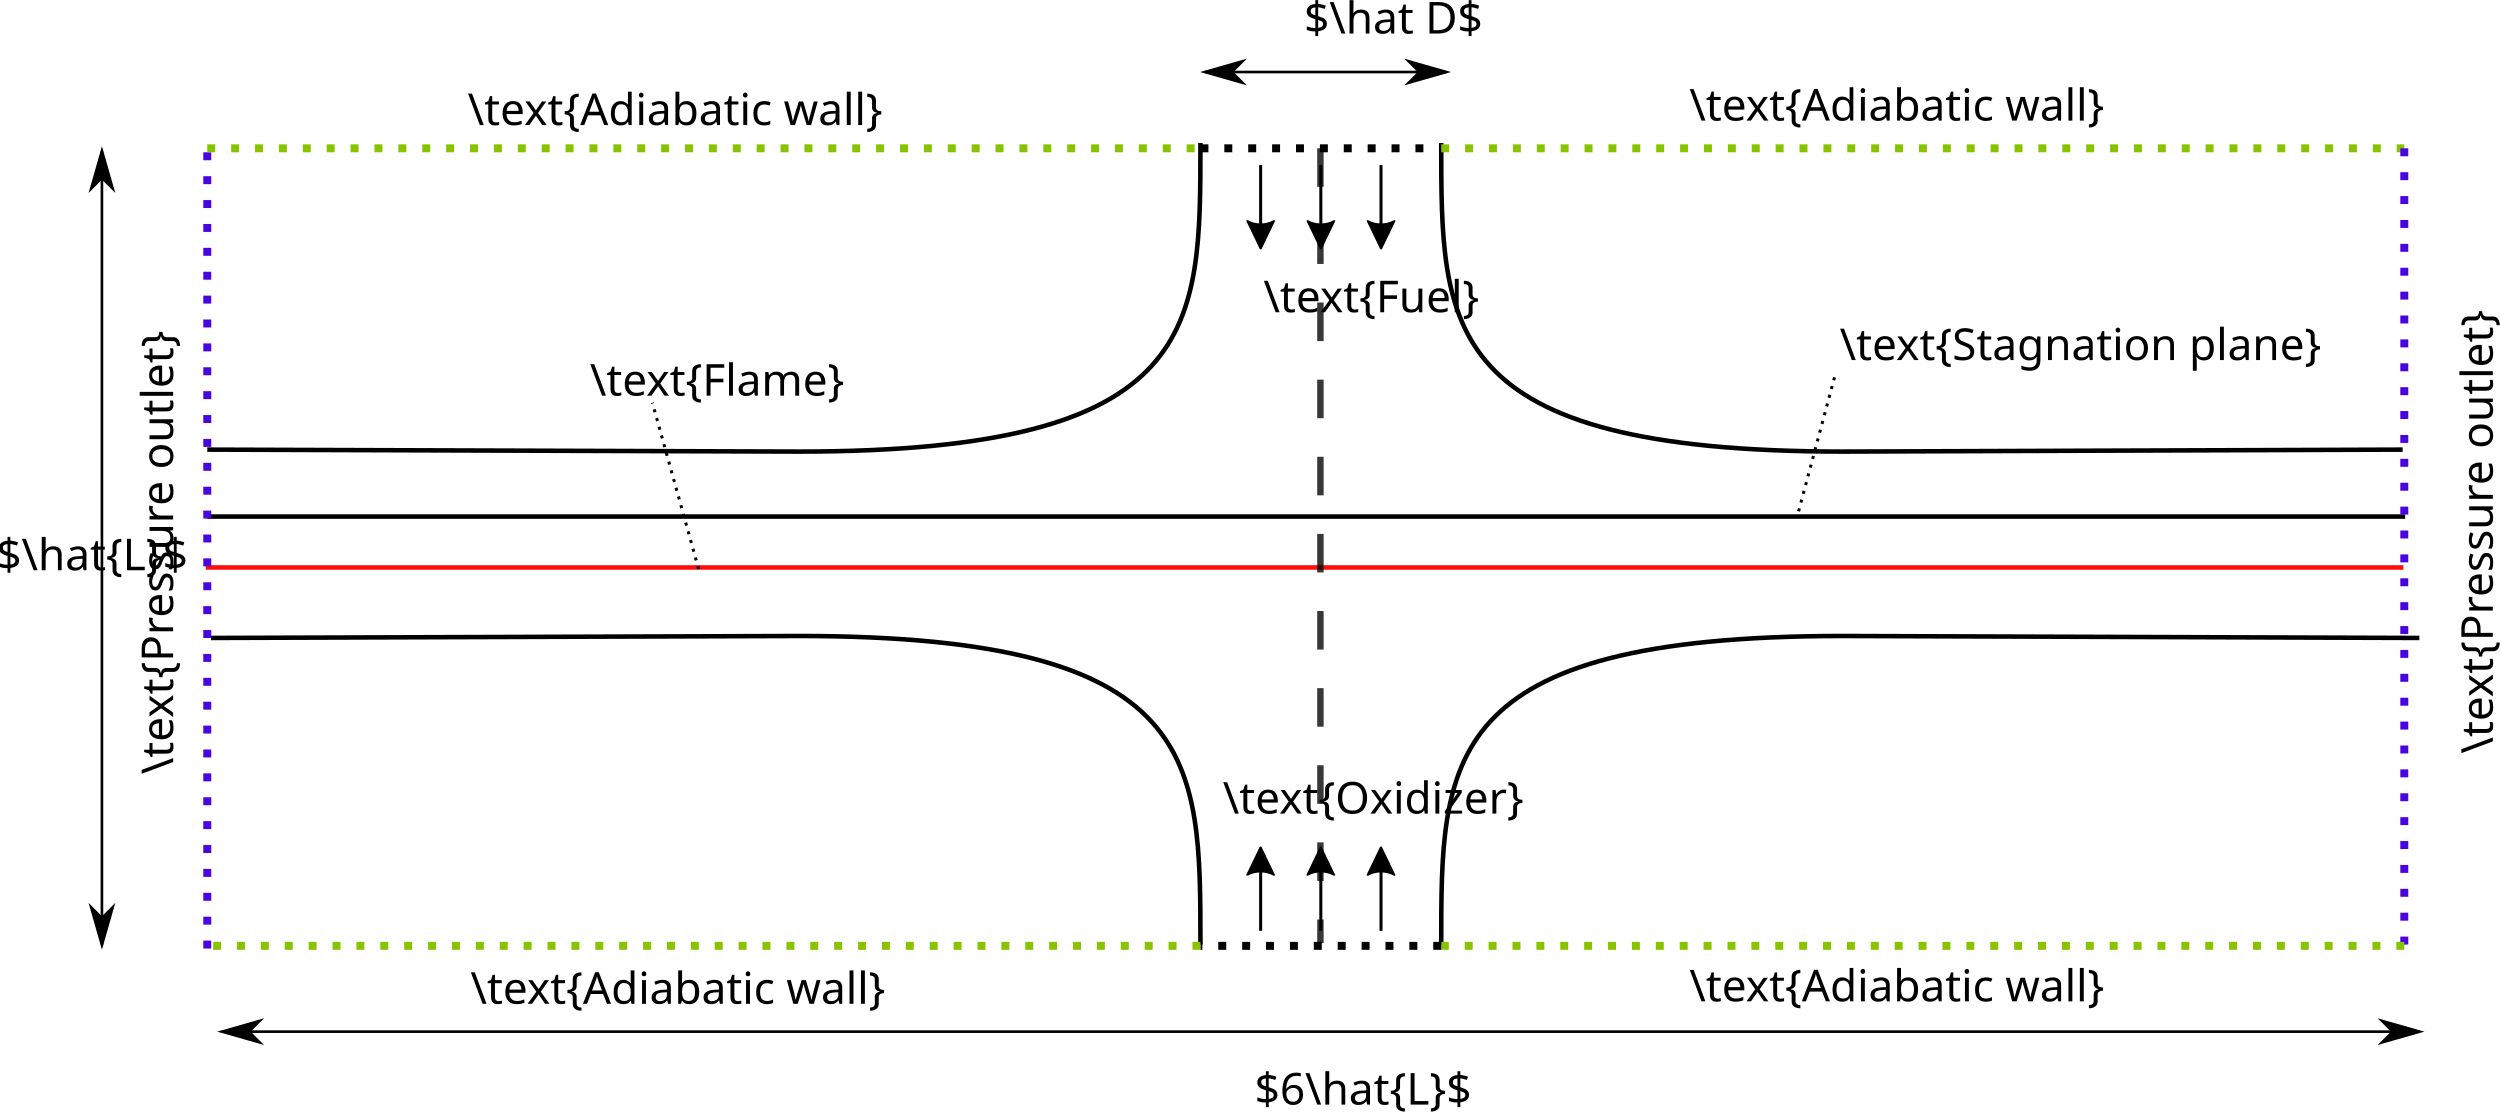
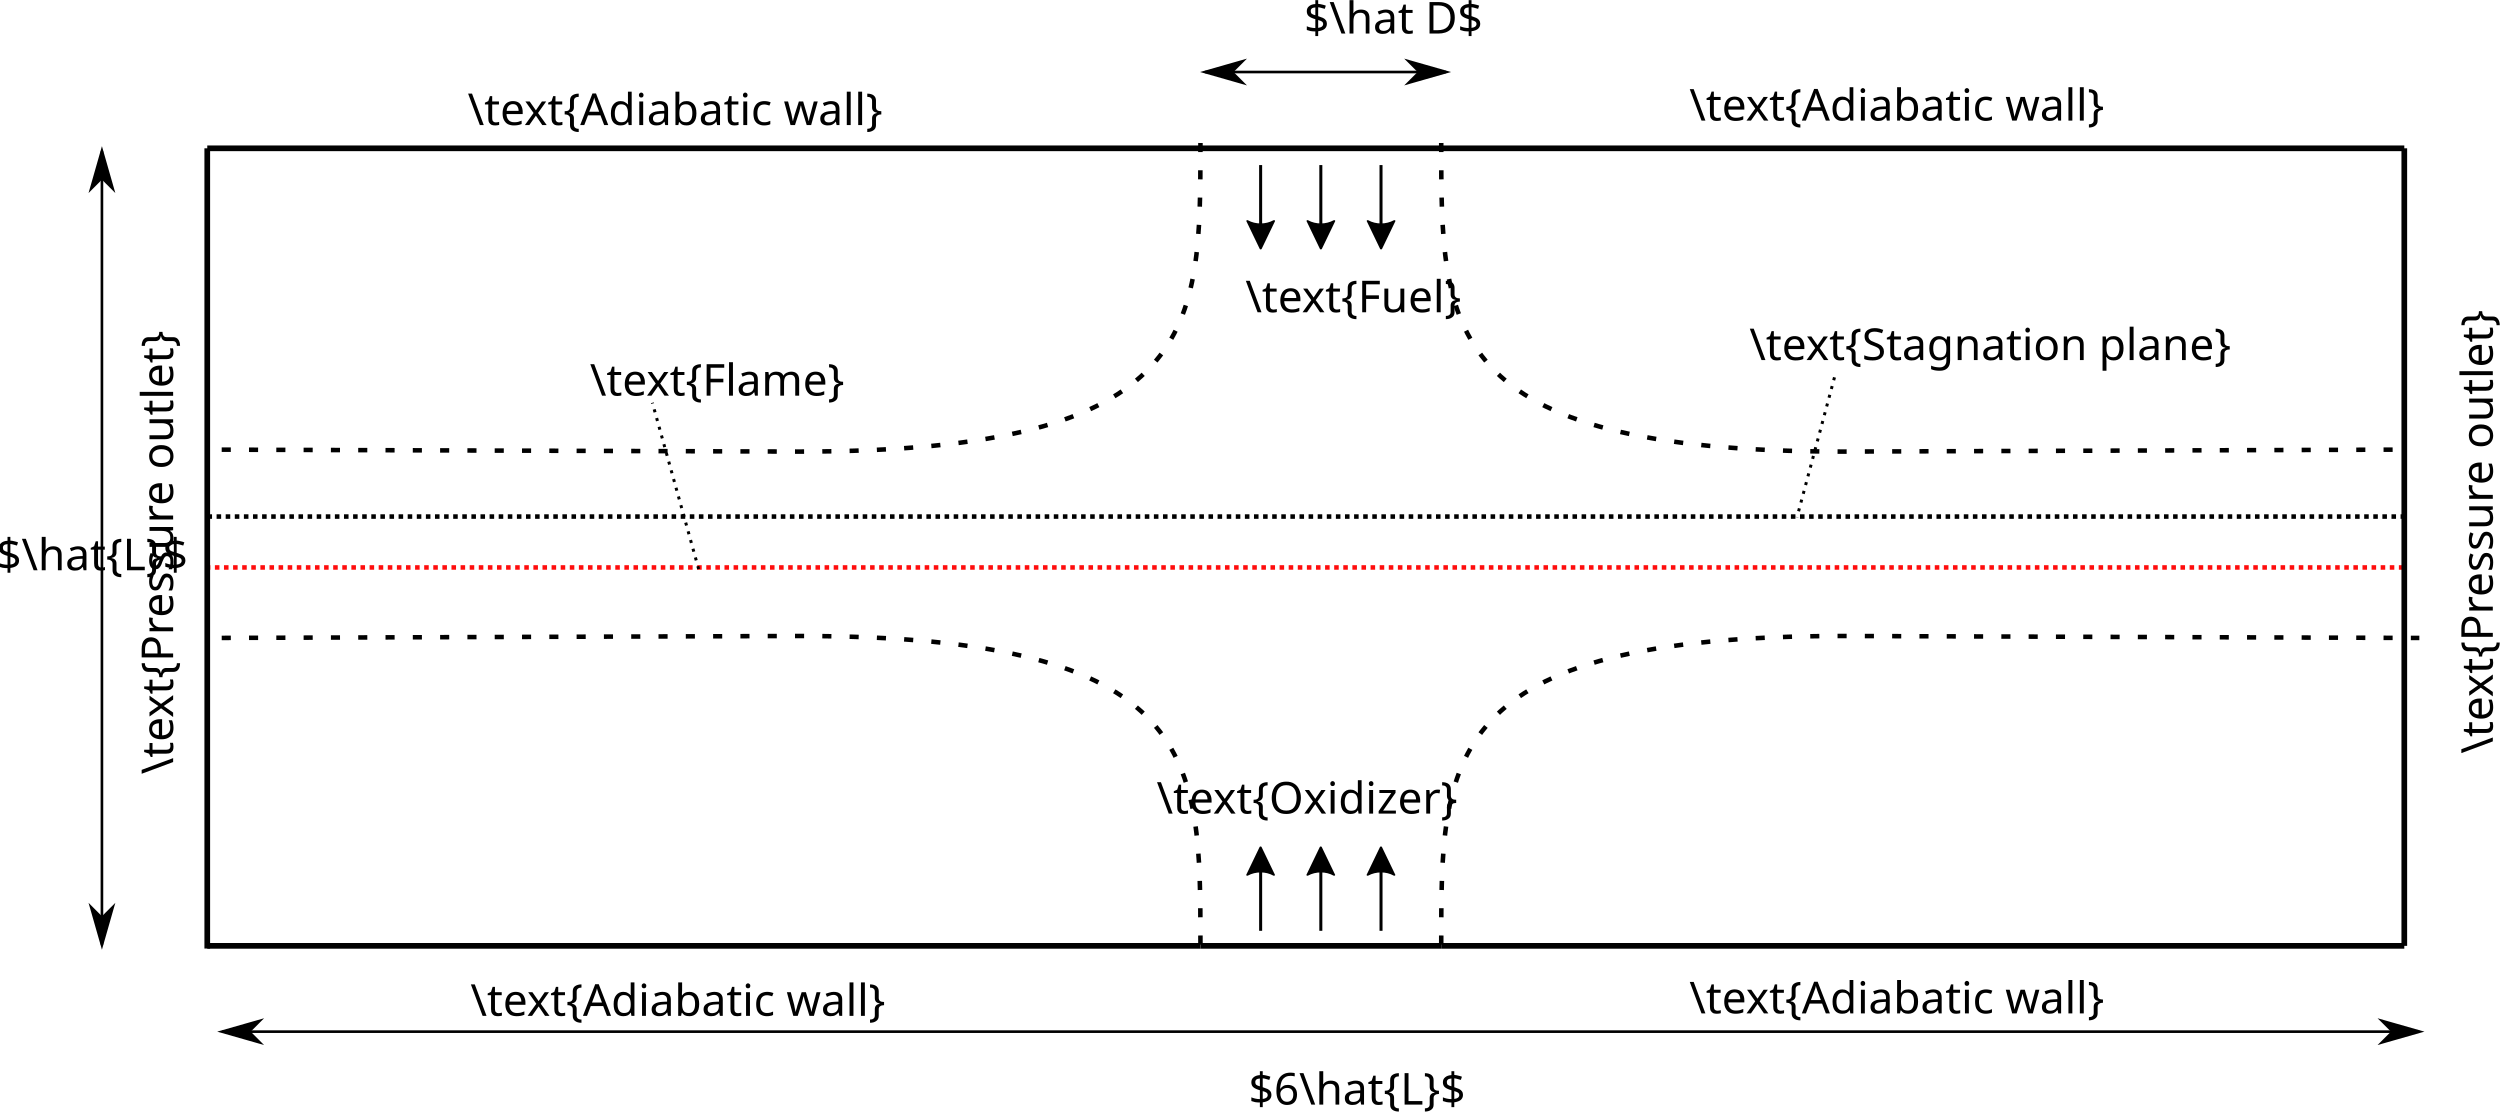
<svg xmlns="http://www.w3.org/2000/svg" width="219.781mm" height="97.681mm" viewBox="0 0 219.781 97.681" version="1.1" id="svg2375">
  <defs id="defs2369">
    <marker orient="auto" refY="0" refX="0" id="marker1834" style="overflow:visible">
      <path id="path1832" style="fill:#000000;fill-opacity:1;fill-rule:evenodd;stroke:#000000;stroke-width:0.625;stroke-linejoin:round;stroke-opacity:1" d="M 8.719,4.034 -2.207,0.016 8.719,-4.002 c -1.745,2.372 -1.735,5.617 -6e-7,8.035 z" transform="matrix(-1.1,0,0,-1.1,-1.1,0)" />
    </marker>
    <marker style="overflow:visible" id="marker1164" refX="0" refY="0" orient="auto">
      <path transform="matrix(-1.1,0,0,-1.1,-1.1,0)" d="M 8.719,4.034 -2.207,0.016 8.719,-4.002 c -1.745,2.372 -1.735,5.617 -6e-7,8.035 z" style="fill:#000000;fill-opacity:1;fill-rule:evenodd;stroke:#000000;stroke-width:0.625;stroke-linejoin:round;stroke-opacity:1" id="path1162" />
    </marker>
    <marker style="overflow:visible" id="marker9448" refX="0" refY="0" orient="auto">
      <path transform="matrix(-0.8,0,0,-0.8,-10,0)" style="fill:#000000;fill-opacity:1;fill-rule:evenodd;stroke:#000000;stroke-width:1pt;stroke-opacity:1" d="M 0,0 5,-5 -12.5,0 5,5 Z" id="path9446" />
    </marker>
    <marker orient="auto" refY="0" refX="0" id="marker9432" style="overflow:visible">
      <path id="path9430" d="M 0,0 5,-5 -12.5,0 5,5 Z" style="fill:#000000;fill-opacity:1;fill-rule:evenodd;stroke:#000000;stroke-width:1pt;stroke-opacity:1" transform="matrix(0.8,0,0,0.8,10,0)" />
    </marker>
    <marker orient="auto" refY="0" refX="0" id="marker9310" style="overflow:visible">
      <path id="path9308" d="M 0,0 5,-5 -12.5,0 5,5 Z" style="fill:#000000;fill-opacity:1;fill-rule:evenodd;stroke:#000000;stroke-width:1pt;stroke-opacity:1" transform="matrix(-0.8,0,0,-0.8,-10,0)" />
    </marker>
    <marker style="overflow:visible" id="marker9306" refX="0" refY="0" orient="auto">
      <path transform="matrix(0.8,0,0,0.8,10,0)" style="fill:#000000;fill-opacity:1;fill-rule:evenodd;stroke:#000000;stroke-width:1pt;stroke-opacity:1" d="M 0,0 5,-5 -12.5,0 5,5 Z" id="path9304" />
    </marker>
    <marker orient="auto" refY="0" refX="0" id="Arrow1Lstart" style="overflow:visible">
      <path id="path8839" d="M 0,0 5,-5 -12.5,0 5,5 Z" style="fill:#000000;fill-opacity:1;fill-rule:evenodd;stroke:#000000;stroke-width:1pt;stroke-opacity:1" transform="matrix(0.8,0,0,0.8,10,0)" />
    </marker>
    <marker orient="auto" refY="0" refX="0" id="Arrow1Mend" style="overflow:visible">
      <path id="path8848" d="M 0,0 5,-5 -12.5,0 5,5 Z" style="fill:#000000;fill-opacity:1;fill-rule:evenodd;stroke:#000000;stroke-width:1pt;stroke-opacity:1" transform="matrix(-0.4,0,0,-0.4,-4,0)" />
    </marker>
    <marker orient="auto" refY="0" refX="0" id="Arrow1Mstart" style="overflow:visible">
      <path id="path8845" d="M 0,0 5,-5 -12.5,0 5,5 Z" style="fill:#000000;fill-opacity:1;fill-rule:evenodd;stroke:#000000;stroke-width:1pt;stroke-opacity:1" transform="matrix(0.4,0,0,0.4,4,0)" />
    </marker>
    <marker orient="auto" refY="0" refX="0" id="marker7800" style="overflow:visible">
      <path id="path7798" style="fill:#000000;fill-opacity:1;fill-rule:evenodd;stroke:#000000;stroke-width:0.625;stroke-linejoin:round;stroke-opacity:1" d="M 8.719,4.034 -2.207,0.016 8.719,-4.002 c -1.745,2.372 -1.735,5.617 -6e-7,8.035 z" transform="matrix(-1.1,0,0,-1.1,-1.1,0)" />
    </marker>
    <marker orient="auto" refY="0" refX="0" id="marker7412" style="overflow:visible">
      <path id="path7410" style="fill:#000000;fill-opacity:1;fill-rule:evenodd;stroke:#000000;stroke-width:0.625;stroke-linejoin:round;stroke-opacity:1" d="M 8.719,4.034 -2.207,0.016 8.719,-4.002 c -1.745,2.372 -1.735,5.617 -6e-7,8.035 z" transform="matrix(-1.1,0,0,-1.1,-1.1,0)" />
    </marker>
    <marker orient="auto" refY="0" refX="0" id="marker6636" style="overflow:visible">
      <path id="path6634" style="fill:#000000;fill-opacity:1;fill-rule:evenodd;stroke:#000000;stroke-width:0.625;stroke-linejoin:round;stroke-opacity:1" d="M 8.719,4.034 -2.207,0.016 8.719,-4.002 c -1.745,2.372 -1.735,5.617 -6e-7,8.035 z" transform="matrix(-1.1,0,0,-1.1,-1.1,0)" />
    </marker>
    <marker orient="auto" refY="0" refX="0" id="marker4940" style="overflow:visible">
      <path id="path4938" style="fill:#000000;fill-opacity:1;fill-rule:evenodd;stroke:#000000;stroke-width:0.625;stroke-linejoin:round;stroke-opacity:1" d="M 8.719,4.034 -2.207,0.016 8.719,-4.002 c -1.745,2.372 -1.735,5.617 -6e-7,8.035 z" transform="matrix(-1.1,0,0,-1.1,-1.1,0)" />
    </marker>
    <marker style="overflow:visible" id="marker1694" refX="0" refY="0" orient="auto">
      <path transform="matrix(-0.8,0,0,-0.8,-10,0)" style="fill:#000000;fill-opacity:1;fill-rule:evenodd;stroke:#000000;stroke-width:1pt;stroke-opacity:1" d="M 0,0 5,-5 -12.5,0 5,5 Z" id="path1692" />
    </marker>
    <marker style="overflow:visible" id="marker1684" refX="0" refY="0" orient="auto">
      <path transform="matrix(0.8,0,0,0.8,10,0)" style="fill:#000000;fill-opacity:1;fill-rule:evenodd;stroke:#000000;stroke-width:1pt;stroke-opacity:1" d="M 0,0 5,-5 -12.5,0 5,5 Z" id="path1682" />
    </marker>
    <marker style="overflow:visible" id="marker901" refX="0" refY="0" orient="auto">
      <path transform="matrix(-1.1,0,0,-1.1,-1.1,0)" d="M 8.719,4.034 -2.207,0.016 8.719,-4.002 c -1.745,2.372 -1.735,5.617 -6e-7,8.035 z" style="fill:#000000;fill-opacity:1;fill-rule:evenodd;stroke:#000000;stroke-width:0.625;stroke-linejoin:round;stroke-opacity:1" id="path899" />
    </marker>
    <marker style="overflow:visible" id="marker891" refX="0" refY="0" orient="auto">
      <path transform="matrix(-1.1,0,0,-1.1,-1.1,0)" d="M 8.719,4.034 -2.207,0.016 8.719,-4.002 c -1.745,2.372 -1.735,5.617 -6e-7,8.035 z" style="fill:#000000;fill-opacity:1;fill-rule:evenodd;stroke:#000000;stroke-width:0.625;stroke-linejoin:round;stroke-opacity:1" id="path889" />
    </marker>
    <marker style="overflow:visible" id="Arrow1Lstart-3" refX="0" refY="0" orient="auto">
      <path transform="matrix(0.8,0,0,0.8,10,0)" style="fill:#000000;fill-opacity:1;fill-rule:evenodd;stroke:#000000;stroke-width:1pt;stroke-opacity:1" d="M 0,0 5,-5 -12.5,0 5,5 Z" id="path1090-3" />
    </marker>
    <marker style="overflow:visible" id="Arrow1Lend-2" refX="0" refY="0" orient="auto">
      <path transform="matrix(-0.8,0,0,-0.8,-10,0)" style="fill:#000000;fill-opacity:1;fill-rule:evenodd;stroke:#000000;stroke-width:1pt;stroke-opacity:1" d="M 0,0 5,-5 -12.5,0 5,5 Z" id="path1093-4" />
    </marker>
    <marker orient="auto" refY="0" refX="0" id="Arrow1Lstart-2" style="overflow:visible">
      <path id="path8839-7" d="M 0,0 5,-5 -12.5,0 5,5 Z" style="fill:#000000;fill-opacity:1;fill-rule:evenodd;stroke:#000000;stroke-width:1pt;stroke-opacity:1" transform="matrix(0.8,0,0,0.8,10,0)" />
    </marker>
    <marker style="overflow:visible" id="marker1694-4" refX="0" refY="0" orient="auto">
      <path transform="matrix(-0.8,0,0,-0.8,-10,0)" style="fill:#000000;fill-opacity:1;fill-rule:evenodd;stroke:#000000;stroke-width:1pt;stroke-opacity:1" d="M 0,0 5,-5 -12.5,0 5,5 Z" id="path1692-4" />
    </marker>
    <marker style="overflow:visible" id="marker9306-5" refX="0" refY="0" orient="auto">
      <path transform="matrix(0.8,0,0,0.8,10,0)" style="fill:#000000;fill-opacity:1;fill-rule:evenodd;stroke:#000000;stroke-width:1pt;stroke-opacity:1" d="M 0,0 5,-5 -12.5,0 5,5 Z" id="path9304-8" />
    </marker>
    <marker orient="auto" refY="0" refX="0" id="marker9310-4" style="overflow:visible">
      <path id="path9308-0" d="M 0,0 5,-5 -12.5,0 5,5 Z" style="fill:#000000;fill-opacity:1;fill-rule:evenodd;stroke:#000000;stroke-width:1pt;stroke-opacity:1" transform="matrix(-0.8,0,0,-0.8,-10,0)" />
    </marker>
    <marker orient="auto" refY="0" refX="0" id="marker7412-1" style="overflow:visible">
      <path id="path7410-5" style="fill:#000000;fill-opacity:1;fill-rule:evenodd;stroke:#000000;stroke-width:0.625;stroke-linejoin:round;stroke-opacity:1" d="M 8.719,4.034 -2.207,0.016 8.719,-4.002 c -1.745,2.372 -1.735,5.617 -6e-7,8.035 z" transform="matrix(-1.1,0,0,-1.1,-1.1,0)" />
    </marker>
    <marker orient="auto" refY="0" refX="0" id="marker6636-2" style="overflow:visible">
      <path id="path6634-3" style="fill:#000000;fill-opacity:1;fill-rule:evenodd;stroke:#000000;stroke-width:0.625;stroke-linejoin:round;stroke-opacity:1" d="M 8.719,4.034 -2.207,0.016 8.719,-4.002 c -1.745,2.372 -1.735,5.617 -6e-7,8.035 z" transform="matrix(-1.1,0,0,-1.1,-1.1,0)" />
    </marker>
  </defs>
  <g id="layer1" transform="translate(23.51301,-103.347)">
-     <text xml:space="preserve" style="font-style:normal;font-weight:normal;font-size:3.881px;line-height:1.25;font-family:sans-serif;fill:#000000;fill-opacity:1;stroke:none;stroke-width:0.265" x="87.568" y="130.796" id="text3248">
-       <tspan id="tspan3246" x="87.568" y="130.796" style="font-size:3.881px;stroke-width:0.265">\text{Fuel}</tspan>
+     <text xml:space="preserve" style="font-style:normal;font-weight:normal;font-size:3.881px;line-height:1.25;font-family:sans-serif;fill:#000000;fill-opacity:1;stroke:none;stroke-width:0.265" x="85.98" y="130.796" id="text3248">
+       <tspan id="tspan3246" x="85.98" y="130.796" style="font-size:3.881px;stroke-width:0.265">\text{Fuel}</tspan>
    </text>
-     <text xml:space="preserve" style="font-style:normal;font-weight:normal;font-size:3.881px;line-height:1.25;font-family:sans-serif;fill:#000000;fill-opacity:1;stroke:none;stroke-width:0.265" x="83.992" y="174.876" id="text3248-6">
-       <tspan id="tspan3246-6" x="83.992" y="174.876" style="font-size:3.881px;stroke-width:0.265">\text{Oxidizer}</tspan>
+     <text xml:space="preserve" style="font-style:normal;font-weight:normal;font-size:3.881px;line-height:1.25;font-family:sans-serif;fill:#000000;fill-opacity:1;stroke:none;stroke-width:0.265" x="78.171" y="174.876" id="text3248-6">
+       <tspan id="tspan3246-6" x="78.171" y="174.876" style="font-size:3.881px;stroke-width:0.265">\text{Oxidizer}</tspan>
    </text>
    <text xml:space="preserve" style="font-style:normal;font-variant:normal;font-weight:normal;font-stretch:normal;font-size:3.881px;line-height:1.25;font-family:sans-serif;font-variant-ligatures:normal;font-variant-position:normal;font-variant-caps:normal;font-variant-numeric:normal;font-variant-alternates:normal;font-feature-settings:normal;text-indent:0;text-align:start;text-decoration:none;text-decoration-line:none;text-decoration-style:solid;text-decoration-color:#000000;letter-spacing:normal;word-spacing:normal;text-transform:none;writing-mode:lr-tb;direction:ltr;text-orientation:mixed;dominant-baseline:auto;baseline-shift:baseline;text-anchor:start;white-space:normal;shape-padding:0;opacity:1;vector-effect:none;fill:#000000;fill-opacity:1;stroke:none;stroke-width:0.265;stroke-linecap:butt;stroke-linejoin:miter;stroke-miterlimit:4;stroke-dasharray:none;stroke-dashoffset:0;stroke-opacity:1" x="91.138" y="106.295" id="text9262">
      <tspan id="tspan9260" x="91.138" y="106.295" style="font-style:normal;font-variant:normal;font-weight:normal;font-stretch:normal;font-size:3.881px;line-height:1.25;font-family:sans-serif;font-variant-ligatures:normal;font-variant-position:normal;font-variant-caps:normal;font-variant-numeric:normal;font-variant-alternates:normal;font-feature-settings:normal;text-indent:0;text-align:start;text-decoration:none;text-decoration-line:none;text-decoration-style:solid;text-decoration-color:#000000;letter-spacing:normal;word-spacing:normal;text-transform:none;writing-mode:lr-tb;direction:ltr;text-orientation:mixed;dominant-baseline:auto;baseline-shift:baseline;text-anchor:start;white-space:normal;shape-padding:0;vector-effect:none;fill:#000000;fill-opacity:1;stroke:none;stroke-width:0.265;stroke-linecap:butt;stroke-linejoin:miter;stroke-miterlimit:4;stroke-dasharray:none;stroke-dashoffset:0;stroke-opacity:1">$\hat D$</tspan>
    </text>
    <text id="text9364" y="153.48" x="-23.835" style="font-style:normal;font-variant:normal;font-weight:normal;font-stretch:normal;font-size:3.881px;line-height:1.25;font-family:sans-serif;font-variant-ligatures:normal;font-variant-position:normal;font-variant-caps:normal;font-variant-numeric:normal;font-variant-alternates:normal;font-feature-settings:normal;text-indent:0;text-align:start;text-decoration:none;text-decoration-line:none;text-decoration-style:solid;text-decoration-color:#000000;letter-spacing:normal;word-spacing:normal;text-transform:none;writing-mode:lr-tb;direction:ltr;text-orientation:mixed;dominant-baseline:auto;baseline-shift:baseline;text-anchor:start;white-space:normal;shape-padding:0;opacity:1;vector-effect:none;fill:#000000;fill-opacity:1;stroke:none;stroke-width:0.265;stroke-linecap:butt;stroke-linejoin:miter;stroke-miterlimit:4;stroke-dasharray:none;stroke-dashoffset:0;stroke-opacity:1" xml:space="preserve">
      <tspan style="font-style:normal;font-variant:normal;font-weight:normal;font-stretch:normal;font-size:3.881px;line-height:1.25;font-family:sans-serif;font-variant-ligatures:normal;font-variant-position:normal;font-variant-caps:normal;font-variant-numeric:normal;font-variant-alternates:normal;font-feature-settings:normal;text-indent:0;text-align:start;text-decoration:none;text-decoration-line:none;text-decoration-style:solid;text-decoration-color:#000000;letter-spacing:normal;word-spacing:normal;text-transform:none;writing-mode:lr-tb;direction:ltr;text-orientation:mixed;dominant-baseline:auto;baseline-shift:baseline;text-anchor:start;white-space:normal;shape-padding:0;vector-effect:none;fill:#000000;fill-opacity:1;stroke:none;stroke-width:0.265;stroke-linecap:butt;stroke-linejoin:miter;stroke-miterlimit:4;stroke-dasharray:none;stroke-dashoffset:0;stroke-opacity:1" y="153.48" x="-23.835" id="tspan9362">$\hat{L}$</tspan>
    </text>
-     <path style="fill:none;stroke:#000000;stroke-width:0.4;stroke-linecap:butt;stroke-linejoin:miter;stroke-miterlimit:4;stroke-dasharray:none;stroke-opacity:1" d="M 187.928,148.759 H -5.292" id="path3032" />
-     <path style="fill:none;stroke:#ff0d0d;stroke-width:0.4;stroke-linecap:butt;stroke-linejoin:miter;stroke-miterlimit:4;stroke-dasharray:none;stroke-opacity:1" d="M 187.778,153.234 H -5.42" id="path3034" />
+     <path style="fill:none;stroke:#000000;stroke-width:0.4;stroke-linecap:butt;stroke-linejoin:miter;stroke-miterlimit:4;stroke-dasharray:0.4,0.4;stroke-opacity:1;stroke-dashoffset:0" d="M 187.928,148.759 H -5.292" id="path3032" />
+     <path style="fill:none;stroke:#ff0d0d;stroke-width:0.4;stroke-linecap:butt;stroke-linejoin:miter;stroke-miterlimit:4;stroke-dasharray:0.4,0.4;stroke-opacity:1;stroke-dashoffset:0" d="M 187.778,153.234 H -5.42" id="path3034" />
    <g id="g8225" transform="matrix(1,0,0,0.7640448,1.322916,21.45645)">
      <path id="path6586" d="M 85.99,214.281 V 205.02" style="opacity:1;vector-effect:none;fill:none;fill-opacity:1;stroke:#000000;stroke-width:0.265px;stroke-linecap:butt;stroke-linejoin:miter;stroke-miterlimit:4;stroke-dasharray:none;stroke-dashoffset:0;stroke-opacity:1;marker-end:url(#marker7412)" />
      <path id="path6588" d="M 91.281,214.281 V 205.02" style="opacity:1;vector-effect:none;fill:none;fill-opacity:1;stroke:#000000;stroke-width:0.265px;stroke-linecap:butt;stroke-linejoin:miter;stroke-miterlimit:4;stroke-dasharray:none;stroke-dashoffset:0;stroke-opacity:1;marker-end:url(#marker7800)" />
      <path id="path6590" d="M 96.573,214.281 V 205.02" style="opacity:1;vector-effect:none;fill:none;fill-opacity:1;stroke:#000000;stroke-width:0.265px;stroke-linecap:butt;stroke-linejoin:miter;stroke-miterlimit:4;stroke-dasharray:none;stroke-dashoffset:0;stroke-opacity:1;marker-end:url(#marker6636)" />
    </g>
    <g id="g8233" transform="matrix(-1,0,0,-0.7640448,183.8854,281.5793)" style="font-variant-east_asian:normal;opacity:1;vector-effect:none;fill:none;fill-opacity:1;stroke-width:0.265px;stroke-linecap:butt;stroke-linejoin:miter;stroke-miterlimit:4;stroke-dasharray:none;stroke-dashoffset:0;stroke-opacity:1;stroke:#000000;marker-end:url(#marker1834)">
      <path style="opacity:1;vector-effect:none;fill:none;fill-opacity:1;stroke:#000000;stroke-width:0.265px;stroke-linecap:butt;stroke-linejoin:miter;stroke-miterlimit:4;stroke-dasharray:none;stroke-dashoffset:0;stroke-opacity:1;marker-end:url(#marker1834);font-variant-east_asian:normal" d="M 85.99,214.281 V 205.02" id="path8227" />
      <path style="opacity:1;vector-effect:none;fill:none;fill-opacity:1;stroke:#000000;stroke-width:0.265px;stroke-linecap:butt;stroke-linejoin:miter;stroke-miterlimit:4;stroke-dasharray:none;stroke-dashoffset:0;stroke-opacity:1;marker-end:url(#marker1834);font-variant-east_asian:normal" d="M 91.281,214.281 V 205.02" id="path8229" />
      <path style="opacity:1;vector-effect:none;fill:none;fill-opacity:1;stroke:#000000;stroke-width:0.265px;stroke-linecap:butt;stroke-linejoin:miter;stroke-miterlimit:4;stroke-dasharray:none;stroke-dashoffset:0;stroke-opacity:1;marker-end:url(#marker1834);font-variant-east_asian:normal" d="M 96.573,214.281 V 205.02" id="path8231" />
    </g>
    <path style="fill:none;stroke:#000000;stroke-width:0.232;stroke-linecap:butt;stroke-linejoin:miter;stroke-miterlimit:4;stroke-dasharray:none;stroke-opacity:1;marker-start:url(#Arrow1Lstart);marker-end:url(#marker1694)" d="M 82.439,109.678 H 103.606" id="path8837" />
-     <path id="path8809" d="m 103.188,186.389 c 0.018,-16.186 -0.227,-27.131 35.282,-27.131 l 50.707,0.173" style="fill:none;stroke:#000000;stroke-width:0.4;stroke-linecap:butt;stroke-linejoin:miter;stroke-miterlimit:4;stroke-dasharray:none;stroke-opacity:1;stroke-dashoffset:0" />
-     <path id="path8809-66" d="m 82.021,186.389 c -0.018,-16.186 0.227,-27.131 -35.282,-27.131 l -51.7,0.173" style="fill:none;stroke:#000000;stroke-width:0.4;stroke-linecap:butt;stroke-linejoin:miter;stroke-miterlimit:4;stroke-dasharray:none;stroke-opacity:1;stroke-dashoffset:0" />
-     <path style="fill:none;stroke:#000000;stroke-width:0.4;stroke-linecap:butt;stroke-linejoin:miter;stroke-miterlimit:4;stroke-dasharray:none;stroke-opacity:1;stroke-dashoffset:0" d="m 103.188,115.916 c 0.018,16.186 -0.227,27.131 35.282,27.131 l 49.241,-0.173" id="path9190" />
-     <path style="fill:none;stroke:#000000;stroke-width:0.4;stroke-linecap:butt;stroke-linejoin:miter;stroke-miterlimit:4;stroke-dasharray:none;stroke-opacity:1;stroke-dashoffset:0" d="m 82.021,115.916 c -0.018,16.186 0.227,27.131 -35.282,27.131 l -52.03,-0.173" id="path9192" />
+     <path id="path8809" d="m 103.188,186.389 c 0.018,-16.186 -0.227,-27.131 35.282,-27.131 l 50.707,0.173" style="fill:none;stroke:#000000;stroke-width:0.4;stroke-linecap:butt;stroke-linejoin:miter;stroke-miterlimit:4;stroke-dasharray:0.8,1.6;stroke-opacity:1;stroke-dashoffset:0;font-variation-settings:normal;opacity:1;vector-effect:none;fill-opacity:1;stop-color:#000000;stop-opacity:1" />
+     <path id="path8809-66" d="m 82.021,186.389 c -0.018,-16.186 0.227,-27.131 -35.282,-27.131 l -51.7,0.173" style="fill:none;stroke:#000000;stroke-width:0.4;stroke-linecap:butt;stroke-linejoin:miter;stroke-miterlimit:4;stroke-dasharray:0.8,1.6;stroke-opacity:1;stroke-dashoffset:0;font-variation-settings:normal;opacity:1;vector-effect:none;fill-opacity:1;stop-color:#000000;stop-opacity:1" />
+     <path style="fill:none;stroke:#000000;stroke-width:0.4;stroke-linecap:butt;stroke-linejoin:miter;stroke-miterlimit:4;stroke-dasharray:0.8,1.6;stroke-opacity:1;stroke-dashoffset:0" d="m 103.188,115.916 c 0.018,16.186 -0.227,27.131 35.282,27.131 l 49.241,-0.173" id="path9190" />
+     <path style="fill:none;stroke:#000000;stroke-width:0.4;stroke-linecap:butt;stroke-linejoin:miter;stroke-miterlimit:4;stroke-dasharray:0.8,1.6;stroke-opacity:1;stroke-dashoffset:0;font-variation-settings:normal;opacity:1;vector-effect:none;fill-opacity:1;stop-color:#000000;stop-opacity:1" d="m 82.021,115.916 c -0.018,16.186 0.227,27.131 -35.282,27.131 l -52.03,-0.173" id="path9192" />
    <path style="opacity:1;vector-effect:none;fill:none;fill-opacity:1;stroke:#000000;stroke-width:0.232;stroke-linecap:butt;stroke-linejoin:miter;stroke-miterlimit:4;stroke-dasharray:none;stroke-dashoffset:0;stroke-opacity:1;marker-start:url(#marker9306);marker-end:url(#marker9310)" d="m -14.552,116.646 v 69.743" id="path9264" />
    <path style="opacity:1;vector-effect:none;fill:none;fill-opacity:1;stroke:#000000;stroke-width:0.232;stroke-linecap:butt;stroke-linejoin:miter;stroke-miterlimit:4;stroke-dasharray:none;stroke-dashoffset:0;stroke-opacity:1;marker-start:url(#marker9432);marker-end:url(#marker9448)" d="M -3.969,194.041 H 189.177" id="path9366" />
-     <text xml:space="preserve" style="font-style:normal;font-variant:normal;font-weight:normal;font-stretch:normal;font-size:3.881px;line-height:1.25;font-family:sans-serif;font-variant-ligatures:normal;font-variant-position:normal;font-variant-caps:normal;font-variant-numeric:normal;font-variant-alternates:normal;font-feature-settings:normal;text-indent:0;text-align:start;text-decoration:none;text-decoration-line:none;text-decoration-style:solid;text-decoration-color:#000000;letter-spacing:normal;word-spacing:normal;text-transform:none;writing-mode:lr-tb;direction:ltr;text-orientation:mixed;dominant-baseline:auto;baseline-shift:baseline;text-anchor:start;white-space:normal;shape-padding:0;opacity:1;vector-effect:none;fill:#000000;fill-opacity:1;stroke:none;stroke-width:0.265;stroke-linecap:butt;stroke-linejoin:miter;stroke-miterlimit:4;stroke-dasharray:none;stroke-dashoffset:0;stroke-opacity:1" x="86.79" y="200.457" id="text9476">
-       <tspan id="tspan9474" x="86.79" y="200.457" style="font-style:normal;font-variant:normal;font-weight:normal;font-stretch:normal;font-size:3.881px;line-height:1.25;font-family:sans-serif;font-variant-ligatures:normal;font-variant-position:normal;font-variant-caps:normal;font-variant-numeric:normal;font-variant-alternates:normal;font-feature-settings:normal;text-indent:0;text-align:start;text-decoration:none;text-decoration-line:none;text-decoration-style:solid;text-decoration-color:#000000;letter-spacing:normal;word-spacing:normal;text-transform:none;writing-mode:lr-tb;direction:ltr;text-orientation:mixed;dominant-baseline:auto;baseline-shift:baseline;text-anchor:start;white-space:normal;shape-padding:0;vector-effect:none;fill:#000000;fill-opacity:1;stroke:none;stroke-width:0.265;stroke-linecap:butt;stroke-linejoin:miter;stroke-miterlimit:4;stroke-dasharray:none;stroke-dashoffset:0;stroke-opacity:1">$6\hat{L}$</tspan>
+     <text xml:space="preserve" style="font-style:normal;font-variant:normal;font-weight:normal;font-stretch:normal;font-size:3.881px;line-height:1.25;font-family:sans-serif;font-variant-ligatures:normal;font-variant-position:normal;font-variant-caps:normal;font-variant-numeric:normal;font-variant-alternates:normal;font-feature-settings:normal;text-indent:0;text-align:start;text-decoration:none;text-decoration-line:none;text-decoration-style:solid;text-decoration-color:#000000;letter-spacing:normal;word-spacing:normal;text-transform:none;writing-mode:lr-tb;direction:ltr;text-orientation:mixed;dominant-baseline:auto;baseline-shift:baseline;text-anchor:start;white-space:normal;shape-padding:0;opacity:1;vector-effect:none;fill:#000000;fill-opacity:1;stroke:none;stroke-width:0.265;stroke-linecap:butt;stroke-linejoin:miter;stroke-miterlimit:4;stroke-dasharray:none;stroke-dashoffset:0;stroke-opacity:1" x="86.261" y="200.457" id="text9476">
+       <tspan id="tspan9474" x="86.261" y="200.457" style="font-style:normal;font-variant:normal;font-weight:normal;font-stretch:normal;font-size:3.881px;line-height:1.25;font-family:sans-serif;font-variant-ligatures:normal;font-variant-position:normal;font-variant-caps:normal;font-variant-numeric:normal;font-variant-alternates:normal;font-feature-settings:normal;text-indent:0;text-align:start;text-decoration:none;text-decoration-line:none;text-decoration-style:solid;text-decoration-color:#000000;letter-spacing:normal;word-spacing:normal;text-transform:none;writing-mode:lr-tb;direction:ltr;text-orientation:mixed;dominant-baseline:auto;baseline-shift:baseline;text-anchor:start;white-space:normal;shape-padding:0;vector-effect:none;fill:#000000;fill-opacity:1;stroke:none;stroke-width:0.265;stroke-linecap:butt;stroke-linejoin:miter;stroke-miterlimit:4;stroke-dasharray:none;stroke-dashoffset:0;stroke-opacity:1">$6\hat{L}$</tspan>
    </text>
-     <path style="opacity:1;vector-effect:none;fill:none;fill-opacity:1;stroke:#4904e0;stroke-width:0.7;stroke-linecap:butt;stroke-linejoin:miter;stroke-miterlimit:4;stroke-dasharray:0.7,1.4;stroke-dashoffset:0;stroke-opacity:1" d="M -5.292,186.736 V 116.385" id="path9502" />
-     <path style="opacity:1;vector-effect:none;fill:none;fill-opacity:1;stroke:#000000;stroke-width:0.7;stroke-linecap:butt;stroke-linejoin:miter;stroke-miterlimit:4;stroke-dasharray:0.7,1.4;stroke-dashoffset:0;stroke-opacity:1" d="M 82.021,116.385 H 103.188" id="path9504" />
-     <path style="opacity:1;vector-effect:none;fill:none;fill-opacity:1;stroke:#88c300;stroke-width:0.7;stroke-linecap:butt;stroke-linejoin:miter;stroke-miterlimit:4;stroke-dasharray:0.7,1.4;stroke-dashoffset:0;stroke-opacity:1" d="m 103.188,116.385 h 84.667" id="path9508" />
-     <path style="opacity:1;vector-effect:none;fill:none;fill-opacity:1;stroke:#4904e0;stroke-width:0.7;stroke-linecap:butt;stroke-linejoin:miter;stroke-miterlimit:4;stroke-dasharray:0.7,1.4;stroke-dashoffset:0;stroke-opacity:1" d="m 187.854,116.385 v 70.115" id="path9510" />
-     <path style="opacity:1;vector-effect:none;fill:none;fill-opacity:1;stroke:#88c300;stroke-width:0.7;stroke-linecap:butt;stroke-linejoin:miter;stroke-miterlimit:4;stroke-dasharray:0.7,1.4;stroke-dashoffset:0;stroke-opacity:1" d="M 187.854,186.499 H 103.188" id="path9512" />
-     <path style="opacity:1;vector-effect:none;fill:none;fill-opacity:1;stroke:#000000;stroke-width:0.7;stroke-linecap:butt;stroke-linejoin:miter;stroke-miterlimit:4;stroke-dasharray:0.7,1.4;stroke-dashoffset:0;stroke-opacity:1" d="M 103.188,186.499 H 82.021" id="path9514" />
-     <path style="opacity:1;vector-effect:none;fill:none;fill-opacity:1;stroke:#88c300;stroke-width:0.7;stroke-linecap:butt;stroke-linejoin:miter;stroke-miterlimit:4;stroke-dasharray:0.7,1.4;stroke-dashoffset:0;stroke-opacity:1" d="M 82.021,186.499 H -5.292" id="path9516" />
-     <path style="opacity:1;vector-effect:none;fill:none;fill-opacity:1;stroke:#88c300;stroke-width:0.7;stroke-linecap:butt;stroke-linejoin:miter;stroke-miterlimit:4;stroke-dasharray:0.7,1.4;stroke-dashoffset:0;stroke-opacity:1" d="M -5.292,116.385 H 82.021" id="path9518" />
-     <text xml:space="preserve" style="font-style:normal;font-weight:normal;font-size:3.881px;line-height:1.25;font-family:sans-serif;letter-spacing:0px;word-spacing:0px;fill:#000000;fill-opacity:1;stroke:none;stroke-width:0.265" x="138.222" y="135.005" id="text10808">
-       <tspan id="tspan10806" x="138.222" y="135.005" style="font-size:3.881px;stroke-width:0.265">\text{Stagnation plane}</tspan>
-       <tspan x="138.222" y="139.856" id="tspan10810" />
+     <path style="opacity:1;vector-effect:none;fill:none;fill-opacity:1;stroke:#000000;stroke-width:0.5;stroke-linecap:butt;stroke-linejoin:miter;stroke-miterlimit:4;stroke-dasharray:none;stroke-dashoffset:0;stroke-opacity:0.996;font-variation-settings:normal;stop-color:#000000;stop-opacity:1" d="M -5.292,186.736 V 116.385" id="path9502" />
+     <path style="opacity:1;vector-effect:none;fill:none;fill-opacity:1;stroke:#000000;stroke-width:0.5;stroke-linecap:butt;stroke-linejoin:miter;stroke-miterlimit:4;stroke-dasharray:none;stroke-dashoffset:0;stroke-opacity:0.996;font-variation-settings:normal;stop-color:#000000;stop-opacity:1" d="M 82.021,116.385 H 103.188" id="path9504" />
+     <path style="opacity:1;vector-effect:none;fill:none;fill-opacity:1;stroke:#000000;stroke-width:0.5;stroke-linecap:butt;stroke-linejoin:miter;stroke-miterlimit:4;stroke-dasharray:none;stroke-dashoffset:0;stroke-opacity:0.996;font-variation-settings:normal;stop-color:#000000;stop-opacity:1" d="m 103.188,116.385 h 84.667" id="path9508" />
+     <path style="opacity:1;vector-effect:none;fill:none;fill-opacity:1;stroke:#000000;stroke-width:0.5;stroke-linecap:butt;stroke-linejoin:miter;stroke-miterlimit:4;stroke-dasharray:none;stroke-dashoffset:0;stroke-opacity:0.996" d="m 187.854,116.385 v 70.115" id="path9510" />
+     <path style="opacity:1;vector-effect:none;fill:none;fill-opacity:1;stroke:#000000;stroke-width:0.5;stroke-linecap:butt;stroke-linejoin:miter;stroke-miterlimit:4;stroke-dasharray:none;stroke-dashoffset:0;stroke-opacity:0.996;font-variation-settings:normal;stop-color:#000000;stop-opacity:1" d="M 187.854,186.499 H 103.188" id="path9512" />
+     <path style="opacity:1;vector-effect:none;fill:none;fill-opacity:1;stroke:#000000;stroke-width:0.5;stroke-linecap:butt;stroke-linejoin:miter;stroke-miterlimit:4;stroke-dasharray:none;stroke-dashoffset:0;stroke-opacity:0.996;font-variation-settings:normal;stop-color:#000000;stop-opacity:1" d="M 103.188,186.499 H 82.021" id="path9514" />
+     <path style="opacity:1;vector-effect:none;fill:none;fill-opacity:1;stroke:#000000;stroke-width:0.5;stroke-linecap:butt;stroke-linejoin:miter;stroke-miterlimit:4;stroke-dasharray:none;stroke-dashoffset:0;stroke-opacity:0.996;font-variation-settings:normal;stop-color:#000000;stop-opacity:1" d="M 82.021,186.499 H -5.292" id="path9516" />
+     <path style="opacity:1;vector-effect:none;fill:none;fill-opacity:1;stroke:#000000;stroke-width:0.5;stroke-linecap:butt;stroke-linejoin:miter;stroke-miterlimit:4;stroke-dasharray:none;stroke-dashoffset:0;stroke-opacity:0.996;font-variation-settings:normal;stop-color:#000000;stop-opacity:1" d="M -5.292,116.385 H 82.021" id="path9518" />
+     <text xml:space="preserve" style="font-style:normal;font-weight:normal;font-size:3.881px;line-height:1.25;font-family:sans-serif;letter-spacing:0px;word-spacing:0px;fill:#000000;fill-opacity:1;stroke:none;stroke-width:0.265" x="130.284" y="135.005" id="text10808">
+       <tspan id="tspan10806" x="130.284" y="135.005" style="font-size:3.881px;stroke-width:0.265">\text{Stagnation plane}</tspan>
+       <tspan x="130.284" y="139.856" id="tspan10810" />
    </text>
    <path id="path10820" d="m 137.761,136.519 -3.298,12.307" style="fill:none;stroke:#000000;stroke-width:0.265;stroke-linecap:butt;stroke-linejoin:miter;stroke-miterlimit:4;stroke-dasharray:0.265, 0.53;stroke-dashoffset:0;stroke-opacity:1" />
    <text xml:space="preserve" style="font-style:normal;font-weight:normal;font-size:3.881px;line-height:1.25;font-family:sans-serif;text-align:center;letter-spacing:0px;word-spacing:0px;text-anchor:middle;fill:#000000;fill-opacity:1;stroke:none;stroke-width:0.265" x="38.365" y="114.343" id="text10838">
      <tspan id="tspan10836" x="38.365" y="114.343" style="font-size:3.881px;text-align:center;text-anchor:middle;stroke-width:0.265">\text{Adiabatic wall}</tspan>
    </text>
    <text xml:space="preserve" style="font-style:normal;font-weight:normal;font-size:3.881px;line-height:1.25;font-family:sans-serif;text-align:center;letter-spacing:0px;word-spacing:0px;text-anchor:middle;fill:#000000;fill-opacity:1;stroke:none;stroke-width:0.265" x="145.764" y="113.948" id="text10838-2">
      <tspan id="tspan10836-5" x="145.764" y="113.948" style="font-size:3.881px;text-align:center;text-anchor:middle;stroke-width:0.265">\text{Adiabatic wall}</tspan>
    </text>
-     <text xml:space="preserve" style="font-style:normal;font-weight:normal;font-size:3.881px;line-height:1.25;font-family:sans-serif;text-align:center;letter-spacing:0px;word-spacing:0px;text-anchor:middle;fill:#000000;fill-opacity:1;stroke:none;stroke-width:0.265" x="145.764" y="191.378" id="text10838-8">
-       <tspan id="tspan10836-8" x="145.764" y="191.378" style="font-size:3.881px;text-align:center;text-anchor:middle;stroke-width:0.265">\text{Adiabatic wall}</tspan>
+     <text xml:space="preserve" style="font-style:normal;font-weight:normal;font-size:3.881px;line-height:1.25;font-family:sans-serif;text-align:center;letter-spacing:0px;word-spacing:0px;text-anchor:middle;fill:#000000;fill-opacity:1;stroke:none;stroke-width:0.265" x="145.764" y="192.437" id="text10838-8">
+       <tspan id="tspan10836-8" x="145.764" y="192.437" style="font-size:3.881px;text-align:center;text-anchor:middle;stroke-width:0.265">\text{Adiabatic wall}</tspan>
    </text>
-     <text xml:space="preserve" style="font-style:normal;font-weight:normal;font-size:3.881px;line-height:1.25;font-family:sans-serif;text-align:center;letter-spacing:0px;word-spacing:0px;text-anchor:middle;fill:#000000;fill-opacity:1;stroke:none;stroke-width:0.265" x="38.608" y="191.595" id="text10838-86">
-       <tspan id="tspan10836-82" x="38.608" y="191.595" style="font-size:3.881px;text-align:center;text-anchor:middle;stroke-width:0.265">\text{Adiabatic wall}</tspan>
+     <text xml:space="preserve" style="font-style:normal;font-weight:normal;font-size:3.881px;line-height:1.25;font-family:sans-serif;text-align:center;letter-spacing:0px;word-spacing:0px;text-anchor:middle;fill:#000000;fill-opacity:1;stroke:none;stroke-width:0.265" x="38.608" y="192.654" id="text10838-86">
+       <tspan id="tspan10836-82" x="38.608" y="192.654" style="font-size:3.881px;text-align:center;text-anchor:middle;stroke-width:0.265">\text{Adiabatic wall}</tspan>
    </text>
    <text id="text10816" y="138.13" x="28.351" style="font-style:normal;font-weight:normal;font-size:3.881px;line-height:1.25;font-family:sans-serif;letter-spacing:0px;word-spacing:0px;fill:#000000;fill-opacity:1;stroke:none;stroke-width:0.265" xml:space="preserve">
      <tspan style="font-size:3.881px;stroke-width:0.265" y="138.13" x="28.351" id="tspan10812">\text{Flame}</tspan>
      <tspan id="tspan10814" y="142.98" x="28.351" />
    </text>
    <path style="fill:none;stroke:#000000;stroke-width:0.265;stroke-linecap:butt;stroke-linejoin:miter;stroke-miterlimit:4;stroke-dasharray:0.265, 0.53;stroke-dashoffset:0;stroke-opacity:1" d="m 37.906,153.376 -4.066,-14.621" id="path10818" />
    <text id="text11773" y="-8.293" x="-171.402" style="font-style:normal;font-weight:normal;font-size:3.881px;line-height:1.25;font-family:sans-serif;letter-spacing:0px;word-spacing:0px;fill:#000000;fill-opacity:1;stroke:none;stroke-width:0.265" xml:space="preserve" transform="rotate(-90)">
      <tspan style="font-size:3.881px;stroke-width:0.265" y="-8.293" x="-171.402" id="tspan11771">\text{Pressure outlet}</tspan>
    </text>
    <text xml:space="preserve" style="font-style:normal;font-weight:normal;font-size:3.881px;line-height:1.25;font-family:sans-serif;letter-spacing:0px;word-spacing:0px;fill:#000000;fill-opacity:1;stroke:none;stroke-width:0.265" x="-169.586" y="195.636" id="text11777" transform="rotate(-90)">
      <tspan id="tspan11775" x="-169.586" y="195.636" style="font-size:3.881px;stroke-width:0.265">\text{Pressure outlet}</tspan>
    </text>
-     <path style="fill:none;stroke:#000000;stroke-width:0.565;stroke-linecap:butt;stroke-linejoin:miter;stroke-opacity:0.779;stroke-miterlimit:4;stroke-dasharray:3.39, 3.39;stroke-dashoffset:0" d="m 92.568,116.383 v 69.877" id="path1218" />
  </g>
</svg>
